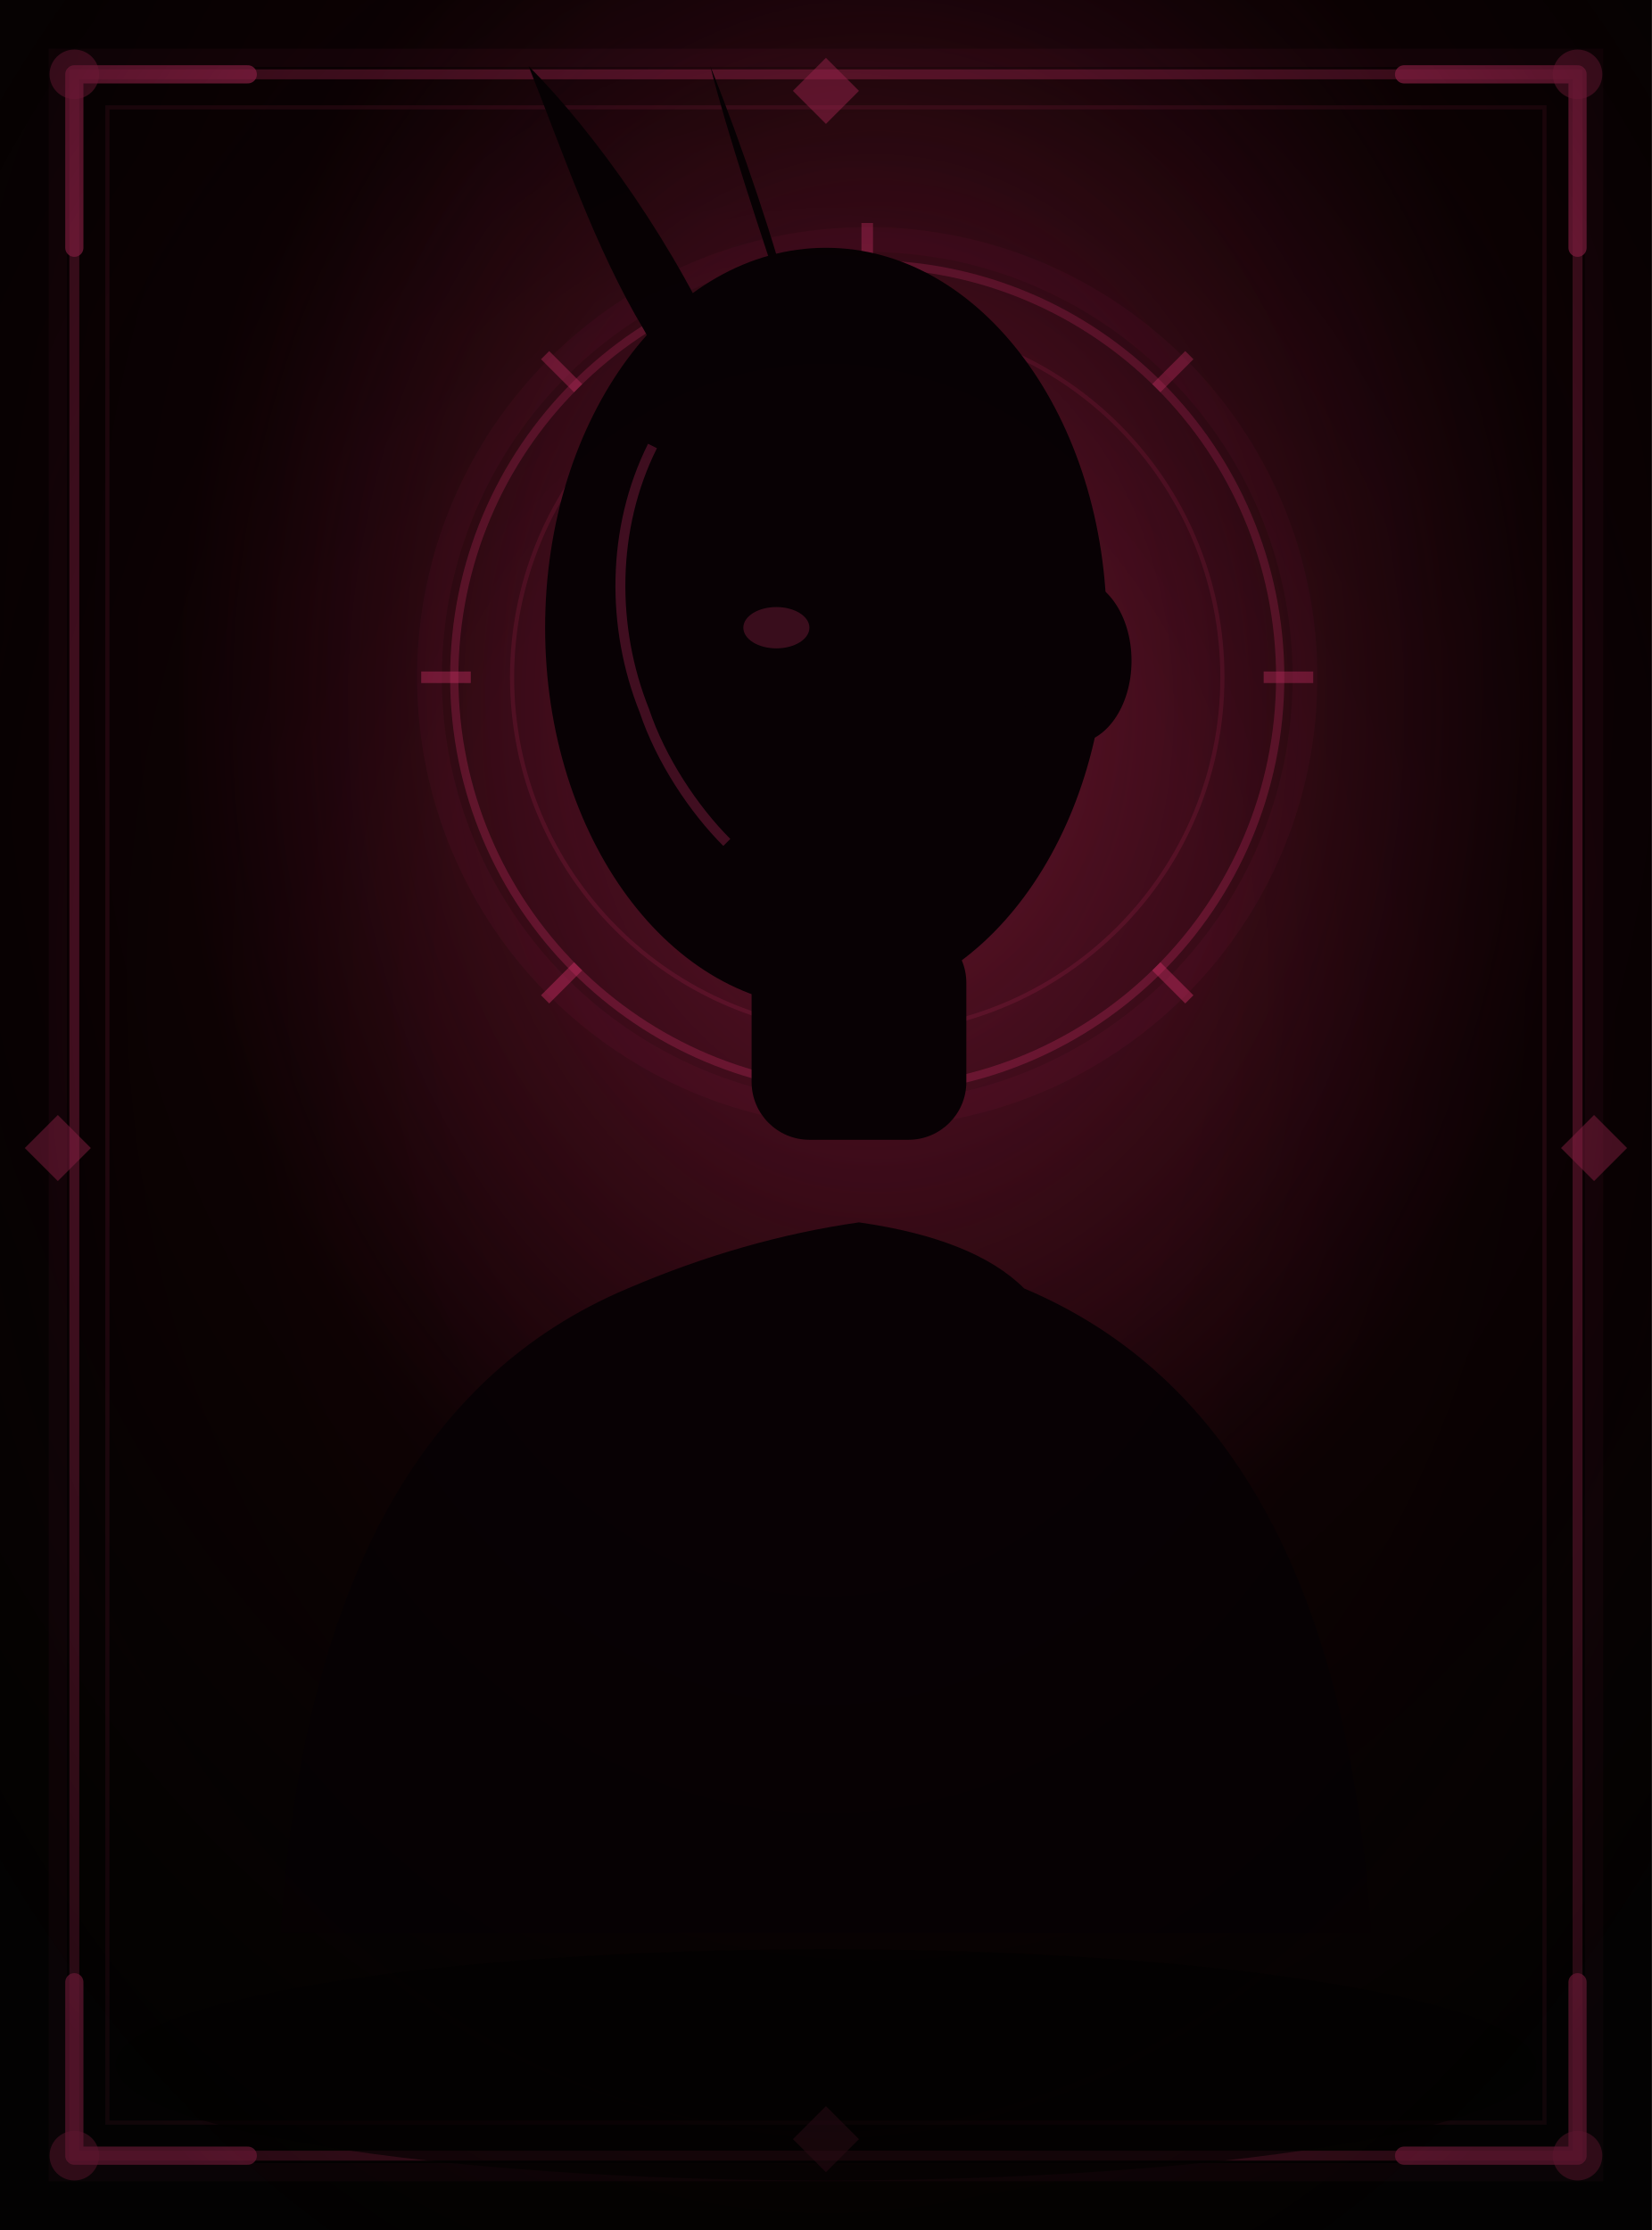
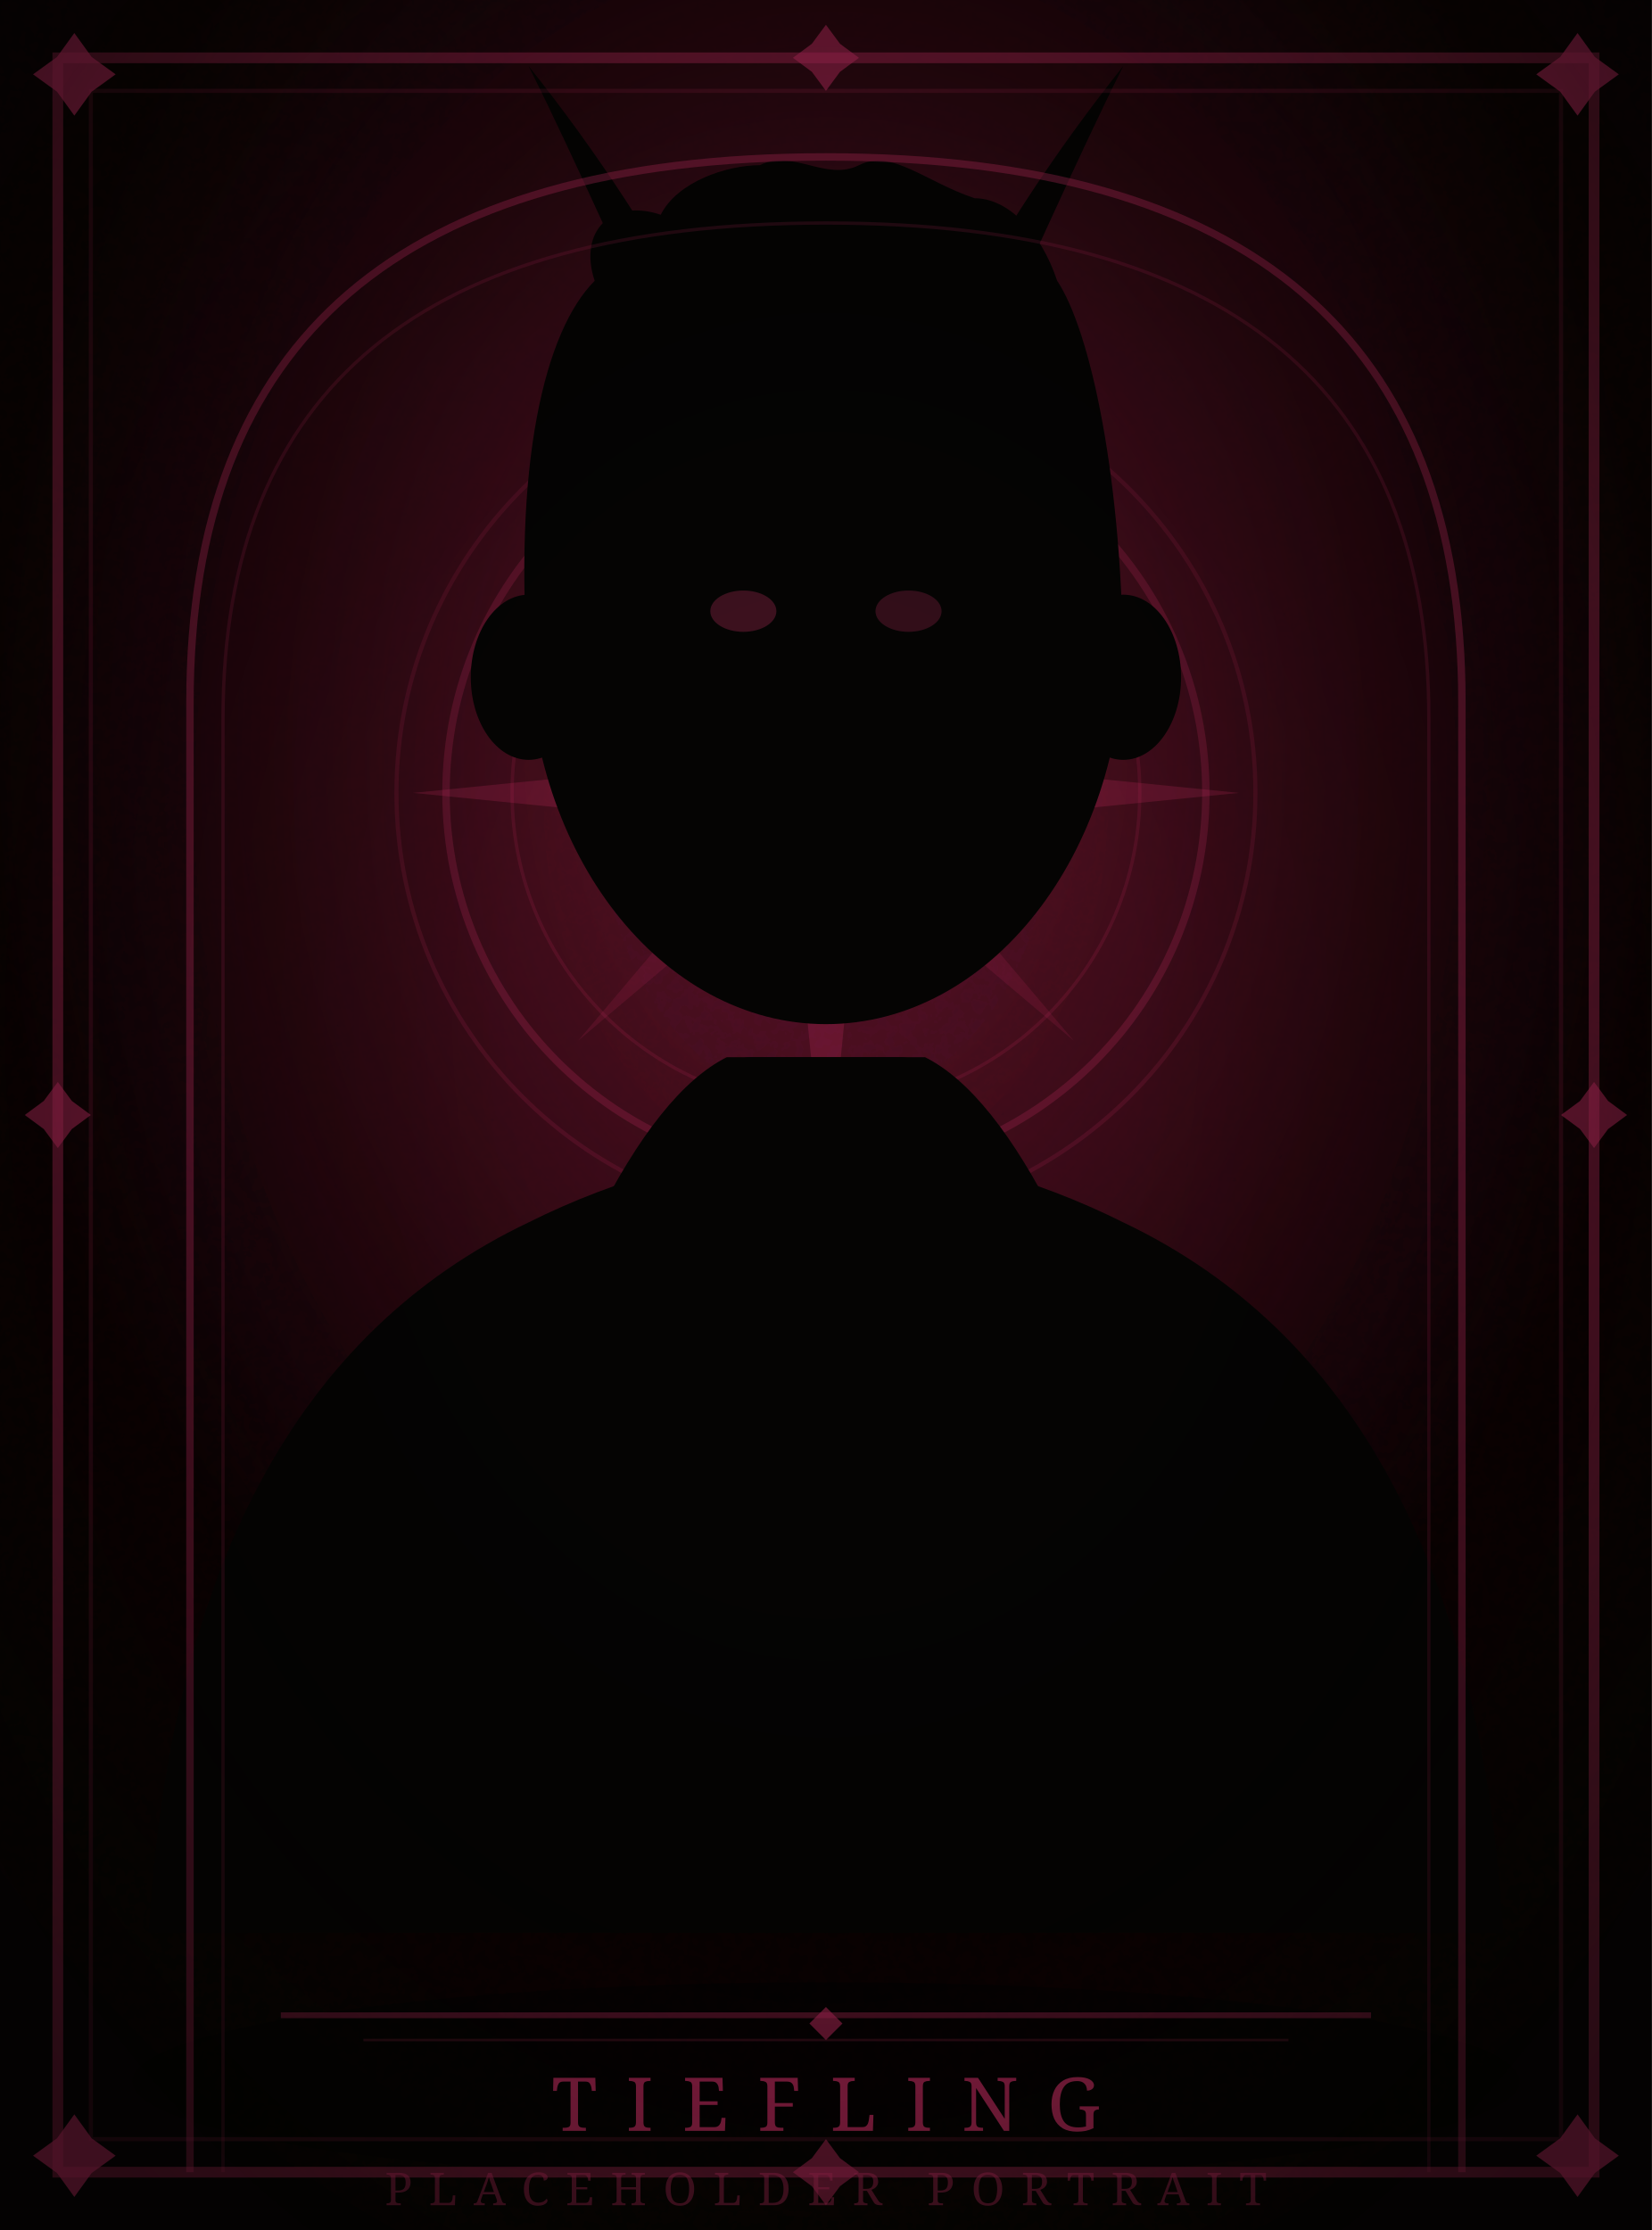
<svg xmlns="http://www.w3.org/2000/svg" viewBox="0 0 200 270">
  <defs>
-     <radialGradient id="bg" cx="53%" cy="30%" r="75%">
-       <stop offset="0%" stop-color="#220408" />
-       <stop offset="50%" stop-color="#120204" />
-       <stop offset="100%" stop-color="#040302" />
+     <radialGradient id="bg" cx="50%" cy="36%" r="70%">
+       <stop offset="0%" stop-color="#200408" />
+       <stop offset="52%" stop-color="#120204" />
+       <stop offset="100%" stop-color="#060402" />
    </radialGradient>
-     <radialGradient id="atm" cx="53%" cy="32%" r="42%">
-       <stop offset="0%" stop-color="#d03068" stop-opacity="0.38" />
+     <radialGradient id="atm" cx="50%" cy="34%" r="50%">
+       <stop offset="0%" stop-color="#d03068" stop-opacity="0.44" />
      <stop offset="100%" stop-color="#d03068" stop-opacity="0" />
    </radialGradient>
-     <radialGradient id="vig" cx="50%" cy="44%" r="65%">
-       <stop offset="35%" stop-color="transparent" />
-       <stop offset="100%" stop-color="#020101" stop-opacity="0.55" />
+     <radialGradient id="vign" cx="50%" cy="46%" r="66%">
+       <stop offset="28%" stop-color="transparent" />
+       <stop offset="100%" stop-color="#030201" stop-opacity="0.60" />
    </radialGradient>
+     <filter id="grain">
+       <feTurbulence type="fractalNoise" baseFrequency="0.68" numOctaves="3" stitchTiles="stitch" result="n" />
+       <feColorMatrix type="saturate" values="0" in="n" result="g" />
+       <feBlend in="SourceGraphic" in2="g" mode="multiply" />
+     </filter>
  </defs>
  <rect width="200" height="270" fill="url(#bg)" />
  <rect width="200" height="270" fill="url(#atm)" />
-   <circle cx="105" cy="82" r="53" fill="none" stroke="#d03068" stroke-width="3" stroke-opacity="0.06" />
-   <circle cx="105" cy="82" r="50" fill="none" stroke="#d03068" stroke-width="1" stroke-opacity="0.28" />
-   <circle cx="105" cy="82" r="43" fill="none" stroke="#d03068" stroke-width="0.5" stroke-opacity="0.15" />
-   <line x1="105" y1="33" x2="105" y2="27" stroke="#d03068" stroke-width="1.4" stroke-opacity="0.42" />
-   <line x1="140" y1="47" x2="144" y2="43" stroke="#d03068" stroke-width="1.4" stroke-opacity="0.42" />
-   <line x1="153" y1="82" x2="159" y2="82" stroke="#d03068" stroke-width="1.4" stroke-opacity="0.42" />
-   <line x1="140" y1="117" x2="144" y2="121" stroke="#d03068" stroke-width="1.4" stroke-opacity="0.42" />
-   <line x1="105" y1="131" x2="105" y2="137" stroke="#d03068" stroke-width="1.4" stroke-opacity="0.42" />
-   <line x1="70" y1="117" x2="66" y2="121" stroke="#d03068" stroke-width="1.4" stroke-opacity="0.42" />
-   <line x1="57" y1="82" x2="51" y2="82" stroke="#d03068" stroke-width="1.4" stroke-opacity="0.42" />
-   <line x1="70" y1="47" x2="66" y2="43" stroke="#d03068" stroke-width="1.4" stroke-opacity="0.42" />
-   <path d="M105 76 L109 82 L105 88 L101 82 Z" fill="none" stroke="#d03068" stroke-width="0.8" stroke-opacity="0.26" />
-   <rect x="7" y="7" width="186" height="256" fill="none" stroke="#d03068" stroke-width="2.2" stroke-opacity="0.08" />
-   <rect x="9" y="9" width="182" height="252" fill="none" stroke="#d03068" stroke-width="1.2" stroke-opacity="0.40" />
-   <rect x="13" y="13" width="174" height="244" fill="none" stroke="#d03068" stroke-width="0.5" stroke-opacity="0.16" />
-   <path d="M9 9 L9 30 M9 9 L30 9" stroke="#d03068" stroke-width="2.2" stroke-opacity="0.72" fill="none" stroke-linecap="round" />
-   <circle cx="9" cy="9" r="3" fill="#d03068" fill-opacity="0.45" />
-   <path d="M191 9 L191 30 M191 9 L170 9" stroke="#d03068" stroke-width="2.2" stroke-opacity="0.72" fill="none" stroke-linecap="round" />
-   <circle cx="191" cy="9" r="3" fill="#d03068" fill-opacity="0.45" />
-   <path d="M9 261 L9 240 M9 261 L30 261" stroke="#d03068" stroke-width="2.2" stroke-opacity="0.72" fill="none" stroke-linecap="round" />
-   <circle cx="9" cy="261" r="3" fill="#d03068" fill-opacity="0.45" />
-   <path d="M191 261 L191 240 M191 261 L170 261" stroke="#d03068" stroke-width="2.2" stroke-opacity="0.72" fill="none" stroke-linecap="round" />
-   <circle cx="191" cy="261" r="3" fill="#d03068" fill-opacity="0.45" />
-   <path d="M100 7 L104 11 L100 15 L96 11 Z" fill="#d03068" fill-opacity="0.45" />
-   <path d="M100 255 L104 259 L100 263 L96 259 Z" fill="#d03068" fill-opacity="0.45" />
-   <path d="M7 135 L11 139 L7 143 L3 139 Z" fill="#d03068" fill-opacity="0.45" />
-   <path d="M193 135 L197 139 L193 143 L189 139 Z" fill="#d03068" fill-opacity="0.45" />
-   <ellipse cx="100" cy="76" rx="34" ry="46" fill="#080104" />
-   <path d="M88 44 C82 30 72 16 64 8 C68 18 72 30 78 40 C80 44 84 46 88 44 Z" fill="#080104" />
-   <path d="M96 40 C92 28 88 16 86 8 C90 18 94 30 96 38 Z" fill="#080104" />
-   <ellipse cx="104" cy="80" rx="28" ry="34" fill="#080104" />
-   <ellipse cx="130" cy="80" rx="7" ry="10" fill="#080104" />
-   <ellipse cx="94" cy="76" rx="4" ry="2.5" fill="#ff4080" fill-opacity="0.20" />
-   <path d="M81 84 C78 88 77 92 79 95 C81 97 83 95 83 91" fill="#080104" />
-   <rect x="91" y="112" width="26" height="26" rx="7" fill="#080104" />
-   <path d="M34 234 Q38 172 76 156 Q90 150 104 148 Q118 150 124 156 Q162 172 166 234 Z" fill="#080104" />
-   <path d="M79 54 C74 64 74 76 78 86 C80 92 84 98 88 102" fill="none" stroke="#d03068" stroke-width="1.2" stroke-opacity="0.28" />
-   <ellipse cx="100" cy="250" rx="86" ry="14" fill="#030201" fill-opacity="0.65" />
-   <rect width="200" height="270" fill="url(#vig)" />
+   <rect width="200" height="270" fill="url(#bg)" filter="url(#grain)" opacity="0.20" />
+   <circle cx="100" cy="96" r="52" fill="none" stroke="#d03068" stroke-width="0.5" stroke-opacity="0.14" />
+   <circle cx="100" cy="96" r="46" fill="none" stroke="#d03068" stroke-width="0.9" stroke-opacity="0.22" />
+   <circle cx="100" cy="96" r="38" fill="none" stroke="#d03068" stroke-width="0.4" stroke-opacity="0.14" />
+   <path d="M100 46 L104 86 L100 96 L96 86 Z" fill="#d03068" fill-opacity="0.22" />
+   <path d="M100 146 L104 106 L100 96 L96 106 Z" fill="#d03068" fill-opacity="0.22" />
+   <path d="M50 96 L90 100 L100 96 L90 92 Z" fill="#d03068" fill-opacity="0.22" />
+   <path d="M150 96 L110 100 L100 96 L110 92 Z" fill="#d03068" fill-opacity="0.22" />
+   <path d="M130 66 L108 92 L100 96 L104 88 Z" fill="#d03068" fill-opacity="0.14" />
+   <path d="M130 126 L108 100 L100 96 L104 104 Z" fill="#d03068" fill-opacity="0.14" />
+   <path d="M70 126 L92 100 L100 96 L96 104 Z" fill="#d03068" fill-opacity="0.14" />
+   <path d="M70 66 L92 92 L100 96 L96 88 Z" fill="#d03068" fill-opacity="0.14" />
+   <path d="M86 42 C80 30 72 18 64 8 C70 20 76 34 80 42 C82 46 84 44 86 42 Z" fill="#050403" />
+   <path d="M114 42 C120 30 128 18 136 8 C130 20 124 34 120 42 C118 46 116 44 114 42 Z" fill="#050403" />
+   <path d="M64 82 C62 56 66 40 72 34 C70 28 74 24 80 26 C82 22 88 20 92 20 C96 18 100 22 104 20 C108 18 112 22 118 24 C122 24 126 28 128 34 C132 40 136 58 136 82" fill="#050403" />
+   <ellipse cx="64" cy="82" rx="7" ry="10" fill="#050403" />
+   <ellipse cx="136" cy="82" rx="7" ry="10" fill="#050403" />
+   <ellipse cx="100" cy="78" rx="36" ry="46" fill="#050403" />
+   <ellipse cx="90" cy="74" rx="4" ry="2.5" fill="#ff4080" fill-opacity="0.22" />
+   <ellipse cx="110" cy="74" rx="4" ry="2.5" fill="#ff4080" fill-opacity="0.18" />
+   <rect x="86" y="128" width="28" height="18" rx="5" fill="#050403" />
+   <path d="M72 148 Q80 132 88 128 L112 128 Q120 132 128 148 Z" fill="#050403" />
+   <circle cx="100" cy="156" r="5" fill="none" stroke="#c8a820" stroke-width="1.0" stroke-opacity="0.40" />
+   <circle cx="100" cy="156" r="2" fill="#c8a820" fill-opacity="0.30" />
+   <path d="M18 234 Q22 168 64 148 Q80 140 100 138 Q120 140 136 148 Q178 168 182 234 Z" fill="#050403" />
+   <ellipse cx="100" cy="252" rx="84" ry="12" fill="#030201" fill-opacity="0.62" />
+   <rect x="7" y="7" width="186" height="256" fill="none" stroke="#d03068" stroke-width="1.3" stroke-opacity="0.44" />
+   <rect x="11" y="11" width="178" height="248" fill="none" stroke="#d03068" stroke-width="0.5" stroke-opacity="0.18" />
+   <path d="M 23 263 L 23 85 Q 23 19 100 19 Q 177 19 177 85 L 177 263" fill="none" stroke="#d03068" stroke-width="0.9" stroke-opacity="0.38" />
+   <path d="M 27 263 L 27 87 Q 27 27 100 27 Q 173 27 173 87 L 173 263" fill="none" stroke="#d03068" stroke-width="0.4" stroke-opacity="0.18" />
+   <line x1="34" y1="244" x2="166" y2="244" stroke="#d03068" stroke-width="0.7" stroke-opacity="0.40" />
+   <line x1="44" y1="247" x2="156" y2="247" stroke="#d03068" stroke-width="0.3" stroke-opacity="0.22" />
+   <path d="M100 243 L102 245 L100 247 L98 245 Z" fill="#d03068" fill-opacity="0.60" />
+   <path d="M9 4 L11.1 6.9 L14 9 L11.1 11.1 L9 14 L6.9 11.1 L4 9 L6.9 6.9 Z" fill="#d03068" fill-opacity="0.7" />
+   <path d="M191 4 L193.1 6.9 L196 9 L193.1 11.1 L191 14 L188.9 11.1 L186 9 L188.9 6.9 Z" fill="#d03068" fill-opacity="0.7" />
+   <path d="M9 256 L11.1 258.9 L14 261 L11.1 263.1 L9 266 L6.9 263.1 L4 261 L6.9 258.9 Z" fill="#d03068" fill-opacity="0.7" />
+   <path d="M191 256 L193.1 258.9 L196 261 L193.1 263.1 L191 266 L188.9 263.1 L186 261 L188.9 258.9 Z" fill="#d03068" fill-opacity="0.7" />
+   <path d="M100 3 L101.7 5.3 L104 7 L101.7 8.7 L100 11 L98.3 8.7 L96 7 L98.3 5.3 Z" fill="#d03068" fill-opacity="0.55" />
+   <path d="M100 259 L101.7 261.3 L104 263 L101.7 264.7 L100 267 L98.3 264.7 L96 263 L98.3 261.3 Z" fill="#d03068" fill-opacity="0.55" />
+   <path d="M7 131 L8.7 133.3 L11 135 L8.7 136.7 L7 139 L5.3 136.7 L3 135 L5.3 133.3 Z" fill="#d03068" fill-opacity="0.55" />
+   <path d="M193 131 L194.7 133.3 L197 135 L194.7 136.7 L193 139 L191.3 136.7 L189 135 L191.3 133.3 Z" fill="#d03068" fill-opacity="0.55" />
+   <text x="100" y="258" text-anchor="middle" font-family="Georgia,serif" font-size="9" letter-spacing="3.5" fill="#d03068" fill-opacity="0.82">TIEFLING</text>
+   <text x="100" y="267" text-anchor="middle" font-family="Georgia,serif" font-size="5.5" letter-spacing="2.0" fill="#d03068" fill-opacity="0.46">PLACEHOLDER PORTRAIT</text>
+   <rect width="200" height="270" fill="url(#vign)" />
</svg>
